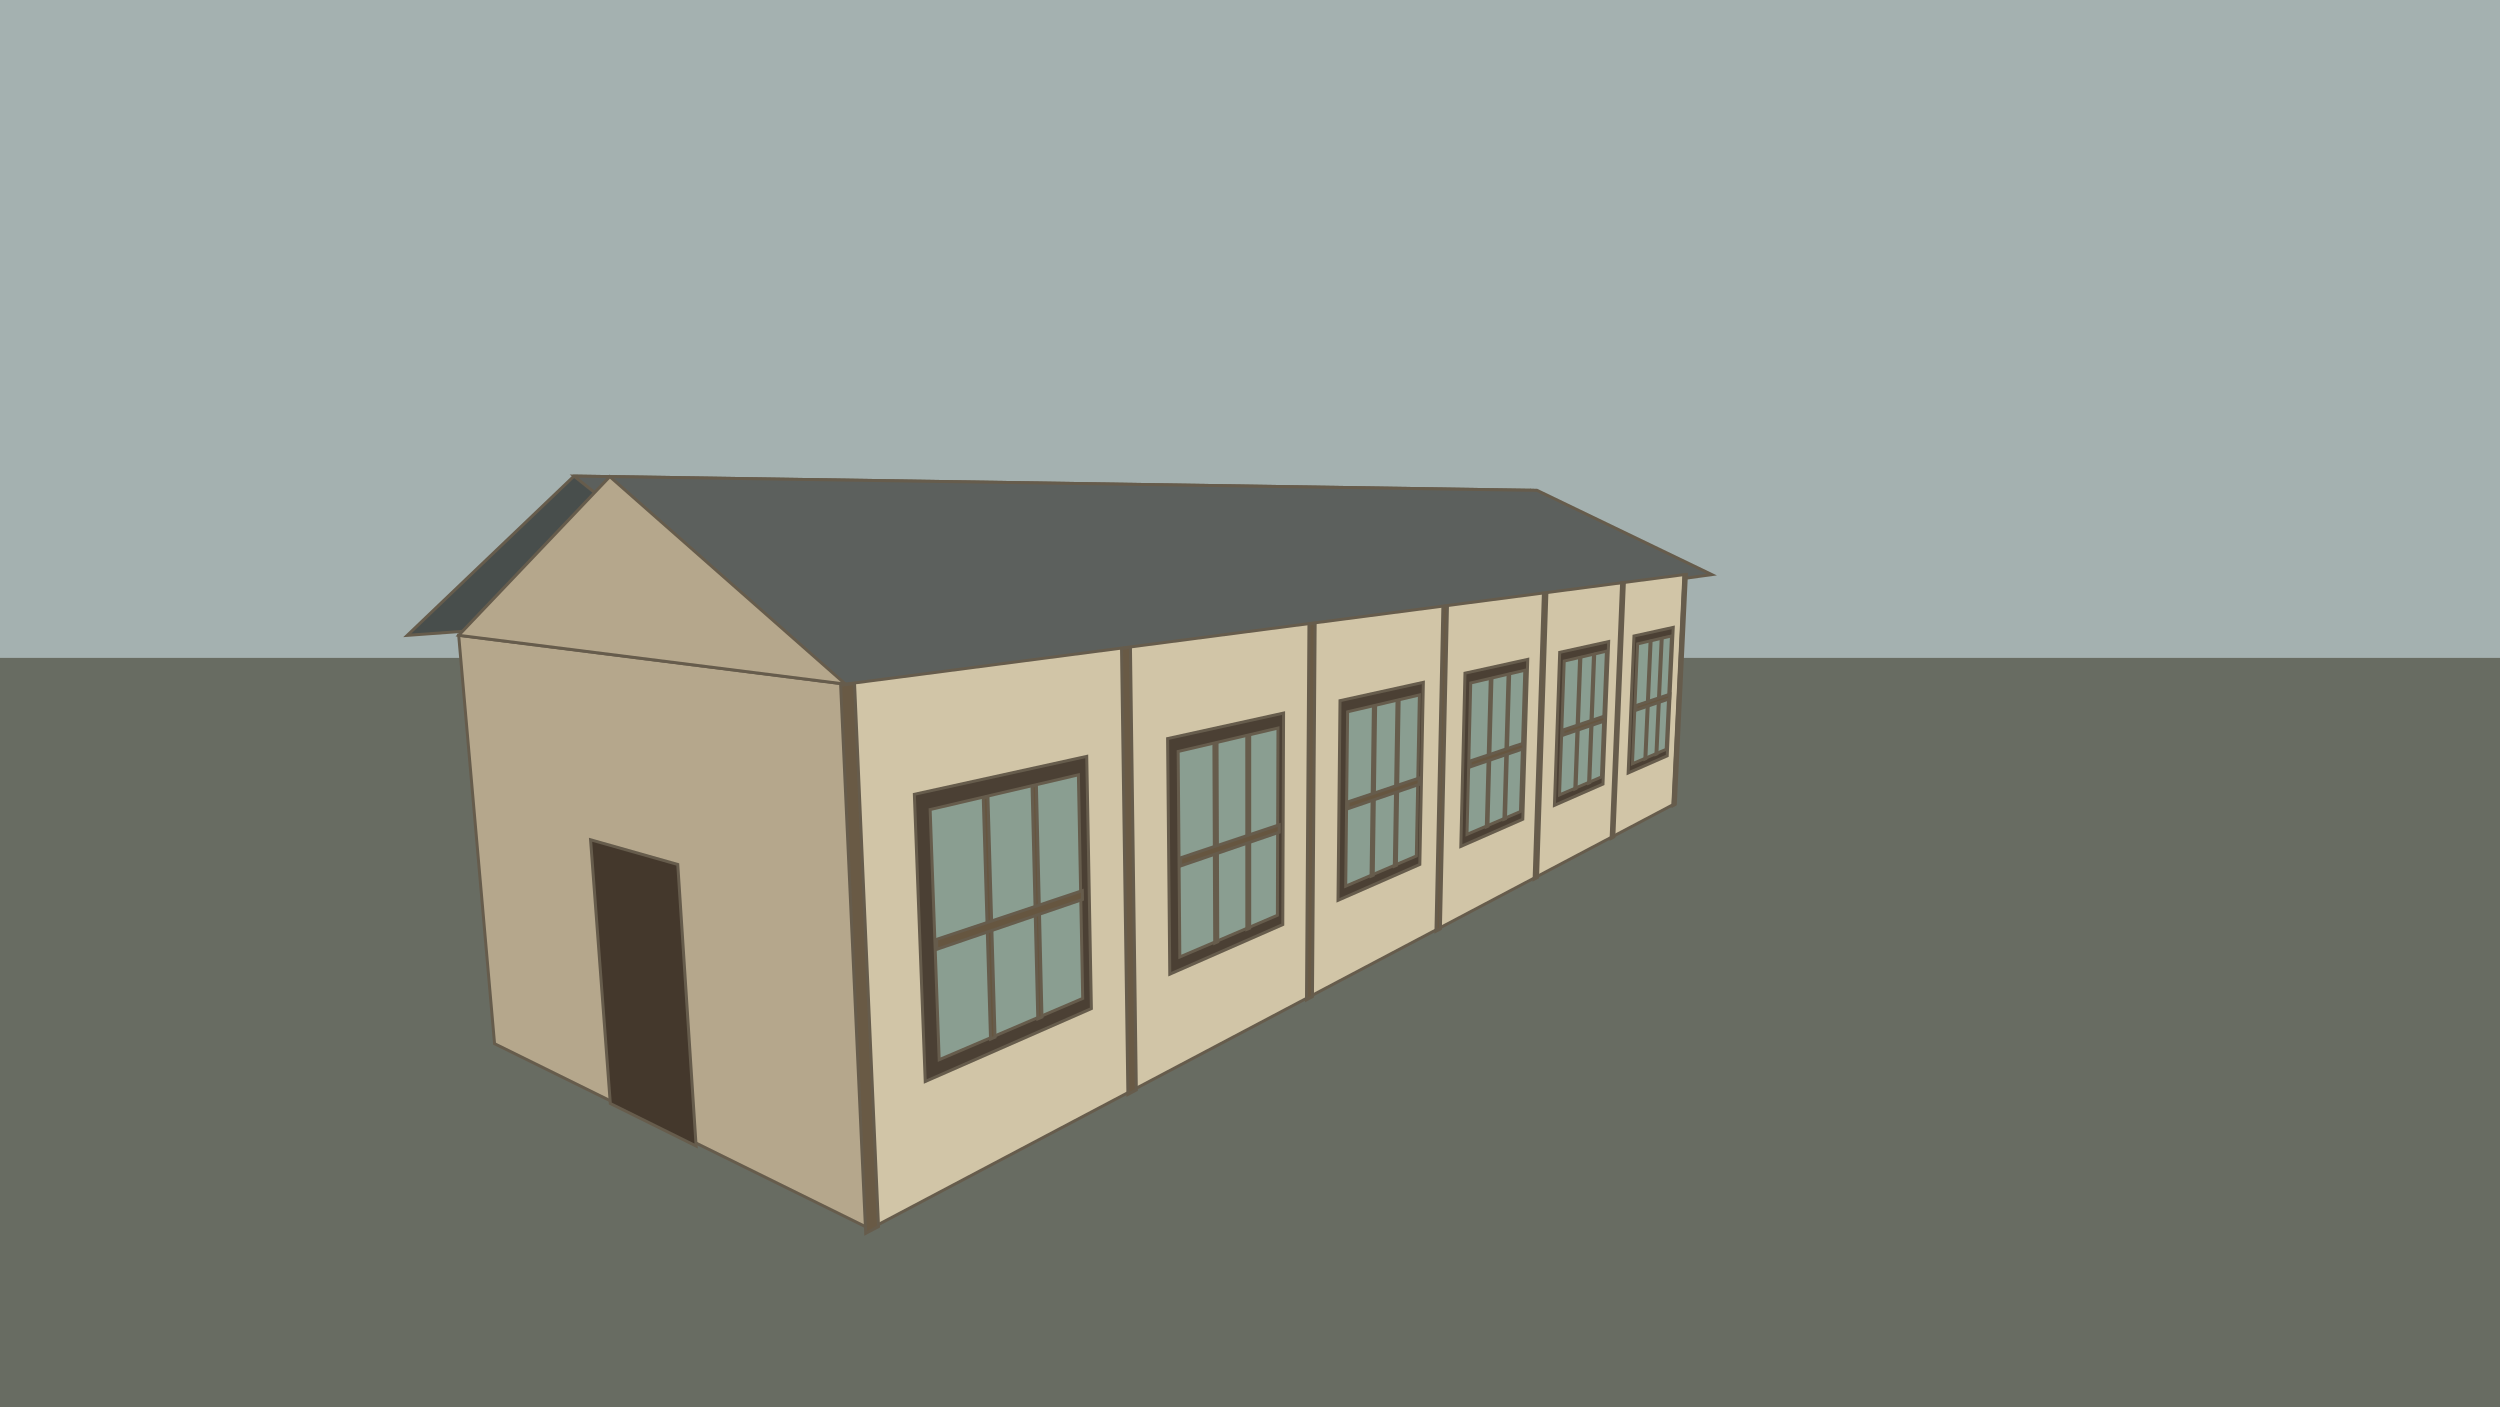
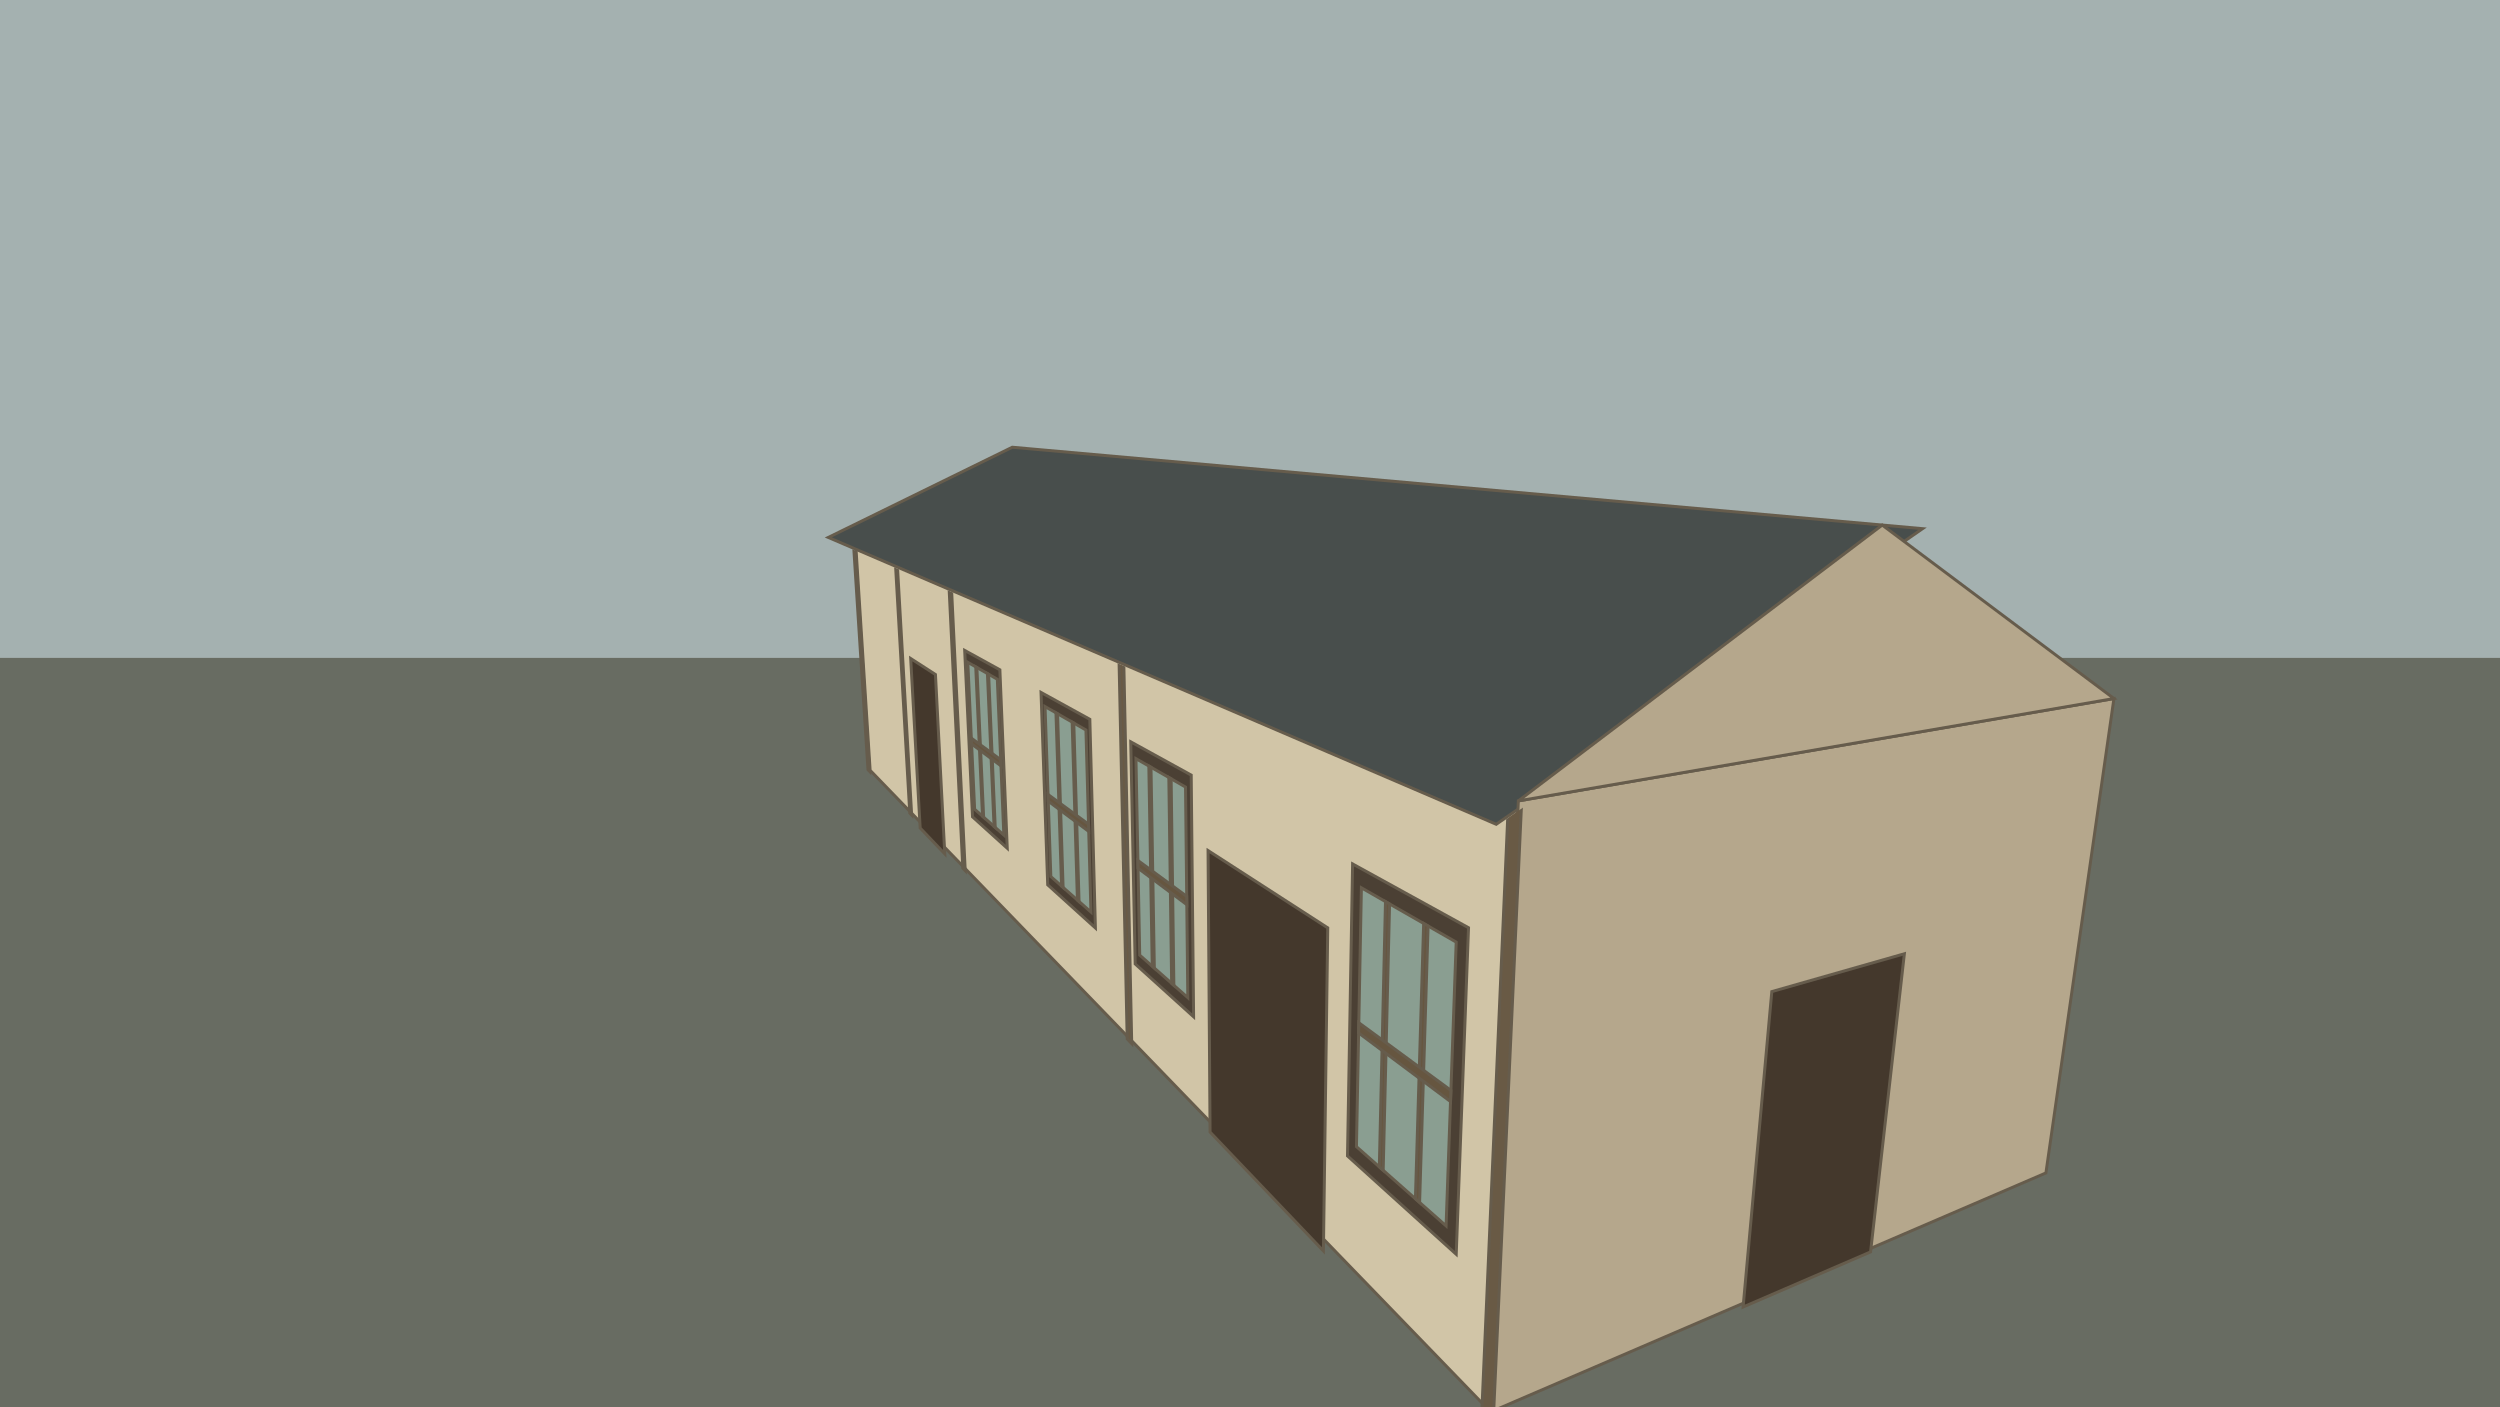
<svg xmlns="http://www.w3.org/2000/svg" width="1672" height="941">
  <rect width="1672" height="941" fill="#a4b1b0" />
  <rect y="440" width="1672" height="501" fill="#686c62" />
-   <path d="M1118.823 538.221L928.836 512.889L930.945 378.02L1126.187 384.303Z" fill="#b5a78c" stroke="#665c4c" stroke-width="2" />
-   <path d="M1126.187 384.303L930.945 378.02L1023.544 327.897Z" fill="#b5a78c" stroke="#665c4c" stroke-width="2" />
-   <path d="M272.356 424.934L924.674 377.293L1027.997 327.963L383.891 318.397Z" fill="#484e4c" stroke="#665c4c" stroke-width="2" />
-   <path d="M565.709 463.867L1144.86 384.292L1027.997 327.963L383.891 318.397Z" fill="#5c605d" stroke="#665c4c" stroke-width="2" />
-   <path d="M581.876 821.899L1118.823 538.221L1126.187 384.303L565.423 457.554Z" fill="#d1c5a7" stroke="#665c4c" stroke-width="2" />
-   <path d="M581.876 821.899L330.757 698.022L306.764 424.898L565.423 457.554Z" fill="#b5a78c" stroke="#665c4c" stroke-width="2" />
-   <path d="M565.423 457.554L306.764 424.898L407.831 318.753Z" fill="#b5a78c" stroke="#665c4c" stroke-width="2" />
-   <path d="M465.564 766.463L408.178 738.027L394.965 561.633L453.289 578.152Z" fill="#44382c" stroke="#665c4c" stroke-width="2" />
-   <path d="M578.974 824.875L587.55 820.331L571.52 457.134L562.224 458.352Z" fill="#695a45" stroke="#665c4c" stroke-width="2" />
-   <path d="M754.338 731.954L759.979 728.965L756.045 432.955L750.078 433.737Z" fill="#695a45" stroke="#665c4c" stroke-width="2" />
-   <path d="M873.779 668.664L877.77 666.55L879.574 416.769L875.422 417.313Z" fill="#695a45" stroke="#665c4c" stroke-width="2" />
-   <path d="M960.37 622.782L963.341 621.208L968.061 405.175L965.006 405.575Z" fill="#695a45" stroke="#665c4c" stroke-width="2" />
-   <path d="M1026.023 587.994L1028.321 586.776L1034.564 396.461L1032.223 396.768Z" fill="#695a45" stroke="#665c4c" stroke-width="2" />
-   <path d="M1077.515 560.71L1079.345 559.74L1086.371 389.672L1084.52 389.915Z" fill="#695a45" stroke="#665c4c" stroke-width="2" />
-   <path d="M1118.981 538.738L1120.472 537.948L1127.869 384.235L1126.368 384.432Z" fill="#695a45" stroke="#665c4c" stroke-width="2" />
-   <path d="M618.798 723.318L729.909 674.548L726.81 505.862L611.511 531.225Z" fill="#4b4034" stroke="#665c4c" stroke-width="2" />
-   <path d="M628.135 708.717L724.113 667.741L721.219 518.211L622.078 541.429Z" fill="#8a9e91" stroke="#665c4c" stroke-width="2" />
-   <path d="M662.466 694.925L665.496 693.628L660.734 532.861L657.601 533.597Z" fill="#665640" stroke="#665c4c" stroke-width="2" />
-   <path d="M694.075 681.397L696.882 680.196L693.146 525.252L690.25 525.932Z" fill="#665640" stroke="#665c4c" stroke-width="2" />
-   <path d="M626.6 634.877L723.947 601.587L723.834 595.669L626.362 628.257Z" fill="#665640" stroke="#665c4c" stroke-width="2" />
-   <path d="M782.344 651.533L857.924 618.358L858.456 476.903L780.885 493.967Z" fill="#4b4034" stroke="#665c4c" stroke-width="2" />
-   <path d="M789.07 640.009L854.314 612.154L854.707 486.949L787.96 502.581Z" fill="#8a9e91" stroke="#665c4c" stroke-width="2" />
-   <path d="M812.399 630.759L814.447 629.883L813.954 496.891L811.858 497.383Z" fill="#665640" stroke="#665c4c" stroke-width="2" />
-   <path d="M833.886 621.564L835.808 620.741L835.804 491.761L833.839 492.222Z" fill="#665640" stroke="#665c4c" stroke-width="2" />
-   <path d="M789.662 579.115L855.529 556.59L855.545 551.634L789.619 573.675Z" fill="#665640" stroke="#665c4c" stroke-width="2" />
-   <path d="M894.854 602.148L949.584 578.126L951.94 456.339L896.198 468.601Z" fill="#4b4034" stroke="#665c4c" stroke-width="2" />
-   <path d="M900.016 592.643L947.238 572.482L949.277 464.802L901.291 476.04Z" fill="#8a9e91" stroke="#665c4c" stroke-width="2" />
-   <path d="M916.96 586.012L918.435 585.38L920.029 471.988L918.53 472.34Z" fill="#665640" stroke="#665c4c" stroke-width="2" />
-   <path d="M932.51 579.357L933.908 578.759L935.75 468.297L934.33 468.63Z" fill="#665640" stroke="#665c4c" stroke-width="2" />
-   <path d="M901.585 540.84L949.103 524.59L949.184 520.328L901.637 536.224Z" fill="#665640" stroke="#665c4c" stroke-width="2" />
-   <path d="M976.994 566.095L1018.45 547.898L1021.756 440.981L979.771 450.217Z" fill="#4b4034" stroke="#665c4c" stroke-width="2" />
-   <path d="M981.134 558.011L1016.889 542.746L1019.782 448.291L983.628 456.757Z" fill="#8a9e91" stroke="#665c4c" stroke-width="2" />
-   <path d="M994.037 553.026L995.15 552.549L997.817 453.726L996.691 453.99Z" fill="#665640" stroke="#665c4c" stroke-width="2" />
-   <path d="M1005.809 547.988L1006.872 547.533L1009.668 450.944L1008.594 451.196Z" fill="#665640" stroke="#665c4c" stroke-width="2" />
-   <path d="M983.166 512.941L1019.059 500.667L1019.174 496.928L983.266 508.933Z" fill="#665640" stroke="#665c4c" stroke-width="2" />
-   <path d="M1039.597 538.616L1072.085 524.357L1075.881 429.075L1043.122 436.281Z" fill="#4b4034" stroke="#665c4c" stroke-width="2" />
-   <path d="M1043.026 531.587L1071.037 519.629L1074.371 435.506L1046.156 442.114Z" fill="#8a9e91" stroke="#665c4c" stroke-width="2" />
-   <path d="M1053.208 527.703L1054.078 527.331L1057.302 439.761L1056.426 439.967Z" fill="#665640" stroke="#665c4c" stroke-width="2" />
-   <path d="M1062.429 523.757L1063.263 523.4L1066.554 437.589L1065.714 437.786Z" fill="#665640" stroke="#665c4c" stroke-width="2" />
-   <path d="M1045.271 491.703L1073.337 482.106L1073.469 478.775L1045.395 488.161Z" fill="#665640" stroke="#665c4c" stroke-width="2" />
-   <path d="M1088.894 516.978L1115.037 505.503L1119.071 419.574L1092.8 425.353Z" fill="#4b4034" stroke="#665c4c" stroke-width="2" />
-   <path d="M1091.804 510.762L1114.34 501.141L1117.888 425.315L1095.257 430.615Z" fill="#8a9e91" stroke="#665c4c" stroke-width="2" />
-   <path d="M1100.063 507.651L1100.761 507.352L1104.264 428.736L1103.563 428.9Z" fill="#665640" stroke="#665c4c" stroke-width="2" />
-   <path d="M1107.48 504.477L1108.153 504.189L1111.687 426.993L1111.011 427.152Z" fill="#665640" stroke="#665c4c" stroke-width="2" />
-   <path d="M1094.129 474.995L1116.676 467.285L1116.817 464.283L1094.267 471.822Z" fill="#665640" stroke="#665c4c" stroke-width="2" />
+   <path d="M996.955 944.301L581.942 515.189L572.021 359.719L1015.47 535.637Z" fill="#d1c5a7" stroke="#665c4c" stroke-width="2" />
+   <path d="M1000.68 551.285L553.966 359.433L677.006 299.104L1285.8 353.574Z" fill="#484e4c" stroke="#665c4c" stroke-width="2" />
+   <path d="M1368.307 784.464L996.955 944.301L1015.47 535.637L1413.801 467.183Z" fill="#b5a78c" stroke="#665c4c" stroke-width="2" />
+   <path d="M1413.801 467.183L1015.47 535.637L1258.817 351.16Z" fill="#b5a78c" stroke="#665c4c" stroke-width="2" />
+   <defs>
+     <mask id="below-roof">
+       <rect width="1672" height="941" fill="white" />
+       <path d="M1000.68 551.285L553.966 359.433L677.006 299.104L1285.8 353.574Z" fill="black" stroke="black" stroke-width="2" />
+     </mask>
+   </defs>
+   <g mask="url(#below-roof)">
+     <path d="M1251.032 837.281L1165.784 874.125L1184.987 663.181L1273.647 637.88Z" fill="#44382c" stroke="#665c4c" stroke-width="2" />
+     <path d="M998.738 949.135L991.156 941.261L1008.914 534.3L1017.608 537.765Z" fill="#695a45" stroke="#665c4c" stroke-width="2" />
+     <path d="M756.897 697.973L753.869 694.829L748.156 430.36L751.351 431.634Z" fill="#695a45" stroke="#665c4c" stroke-width="2" />
+     <path d="M645.545 582.33L643.928 580.65L634.331 384.989L635.976 385.645Z" fill="#695a45" stroke="#665c4c" stroke-width="2" />
+     <path d="M609.722 545.127L608.466 543.822L598.501 370.707L599.764 371.21Z" fill="#695a45" stroke="#665c4c" stroke-width="2" />
+     <path d="M581.51 515.827L580.506 514.784L570.547 359.565L571.547 359.963Z" fill="#695a45" stroke="#665c4c" stroke-width="2" />
+     <path d="M973.914 838.857L901.202 773.099L904.621 577.801L982.148 620.471Z" fill="#4b4034" stroke="#665c4c" stroke-width="2" />
+     <path d="M967.135 819.86L907.196 766.891L910.501 593.766L973.903 630.087Z" fill="#8a9e91" stroke="#665c4c" stroke-width="2" />
+     <path d="M949.43 804.214L946.623 801.733L952.135 617.617L955.11 619.321Z" fill="#665640" stroke="#665c4c" stroke-width="2" />
+     <path d="M925.072 782.688L922.486 780.402L926.614 602.997L929.343 604.56Z" fill="#665640" stroke="#665c4c" stroke-width="2" />
+     <path d="M970.1 736.726L908.648 690.839L908.778 684.004L970.367 729.238Z" fill="#665640" stroke="#665c4c" stroke-width="2" />
+     <path d="M798.277 680.017L759.21 644.686L756.248 496.138L796.68 518.391Z" fill="#4b4034" stroke="#665c4c" stroke-width="2" />
+     <path d="M794.407 667.218L762.24 638.791L759.728 507.393L792.878 526.383Z" fill="#8a9e91" stroke="#665c4c" stroke-width="2" />
+     <path d="M785.086 658.98L783.594 657.662L781.715 519.988L783.253 520.87Z" fill="#665640" stroke="#665c4c" stroke-width="2" />
+     <path d="M772.016 647.431L770.612 646.189L768.338 512.326L769.784 513.154Z" fill="#665640" stroke="#665c4c" stroke-width="2" />
+     <path d="M793.732 605.029L761.129 580.684L761.03 575.492L793.672 599.466Z" fill="#665640" stroke="#665c4c" stroke-width="2" />
+     <path d="M732.599 620.62L700.703 591.774L696.245 463.112L728.877 481.073Z" fill="#4b4034" stroke="#665c4c" stroke-width="2" />
+     <path d="M729.616 609.961L702.8 586.263L698.927 472.562L726.284 488.234Z" fill="#8a9e91" stroke="#665c4c" stroke-width="2" />
+     <path d="M721.663 602.933L720.569 601.966L717.042 482.939L718.158 483.579Z" fill="#665640" stroke="#665c4c" stroke-width="2" />
+     <path d="M711.003 593.512L709.97 592.6L706.23 476.746L707.283 477.349Z" fill="#665640" stroke="#665c4c" stroke-width="2" />
+     <path d="M728.14 556.051L701.083 535.847L700.93 531.352L728.008 551.24Z" fill="#665640" stroke="#665c4c" stroke-width="2" />
+     <path d="M673.647 567.305L650.407 546.288L645.179 435.006L668.716 447.96Z" fill="#4b4034" stroke="#665c4c" stroke-width="2" />
+     <path d="M671.365 558.484L651.836 541.226L647.261 442.964L667.009 454.277Z" fill="#8a9e91" stroke="#665c4c" stroke-width="2" />
+     <path d="M665.616 553.404L664.823 552.703L660.387 450.483L661.189 450.943Z" fill="#665640" stroke="#665c4c" stroke-width="2" />
+     <path d="M657.854 546.544L657.099 545.876L652.576 446.009L653.34 446.447Z" fill="#665640" stroke="#665c4c" stroke-width="2" />
+     <path d="M669.431 512.212L649.803 497.556L649.622 493.67L669.258 508.092Z" fill="#665640" stroke="#665c4c" stroke-width="2" />
+     <path d="M885.102 836.633L809.289 757.126L807.945 568.857L888 620.561Z" fill="#44382c" stroke="#665c4c" stroke-width="2" />
+     <path d="M631.87 571.06L615.409 553.798L609.066 440.414L625.633 451.113Z" fill="#44382c" stroke="#665c4c" stroke-width="2" />
+   </g>
</svg>
